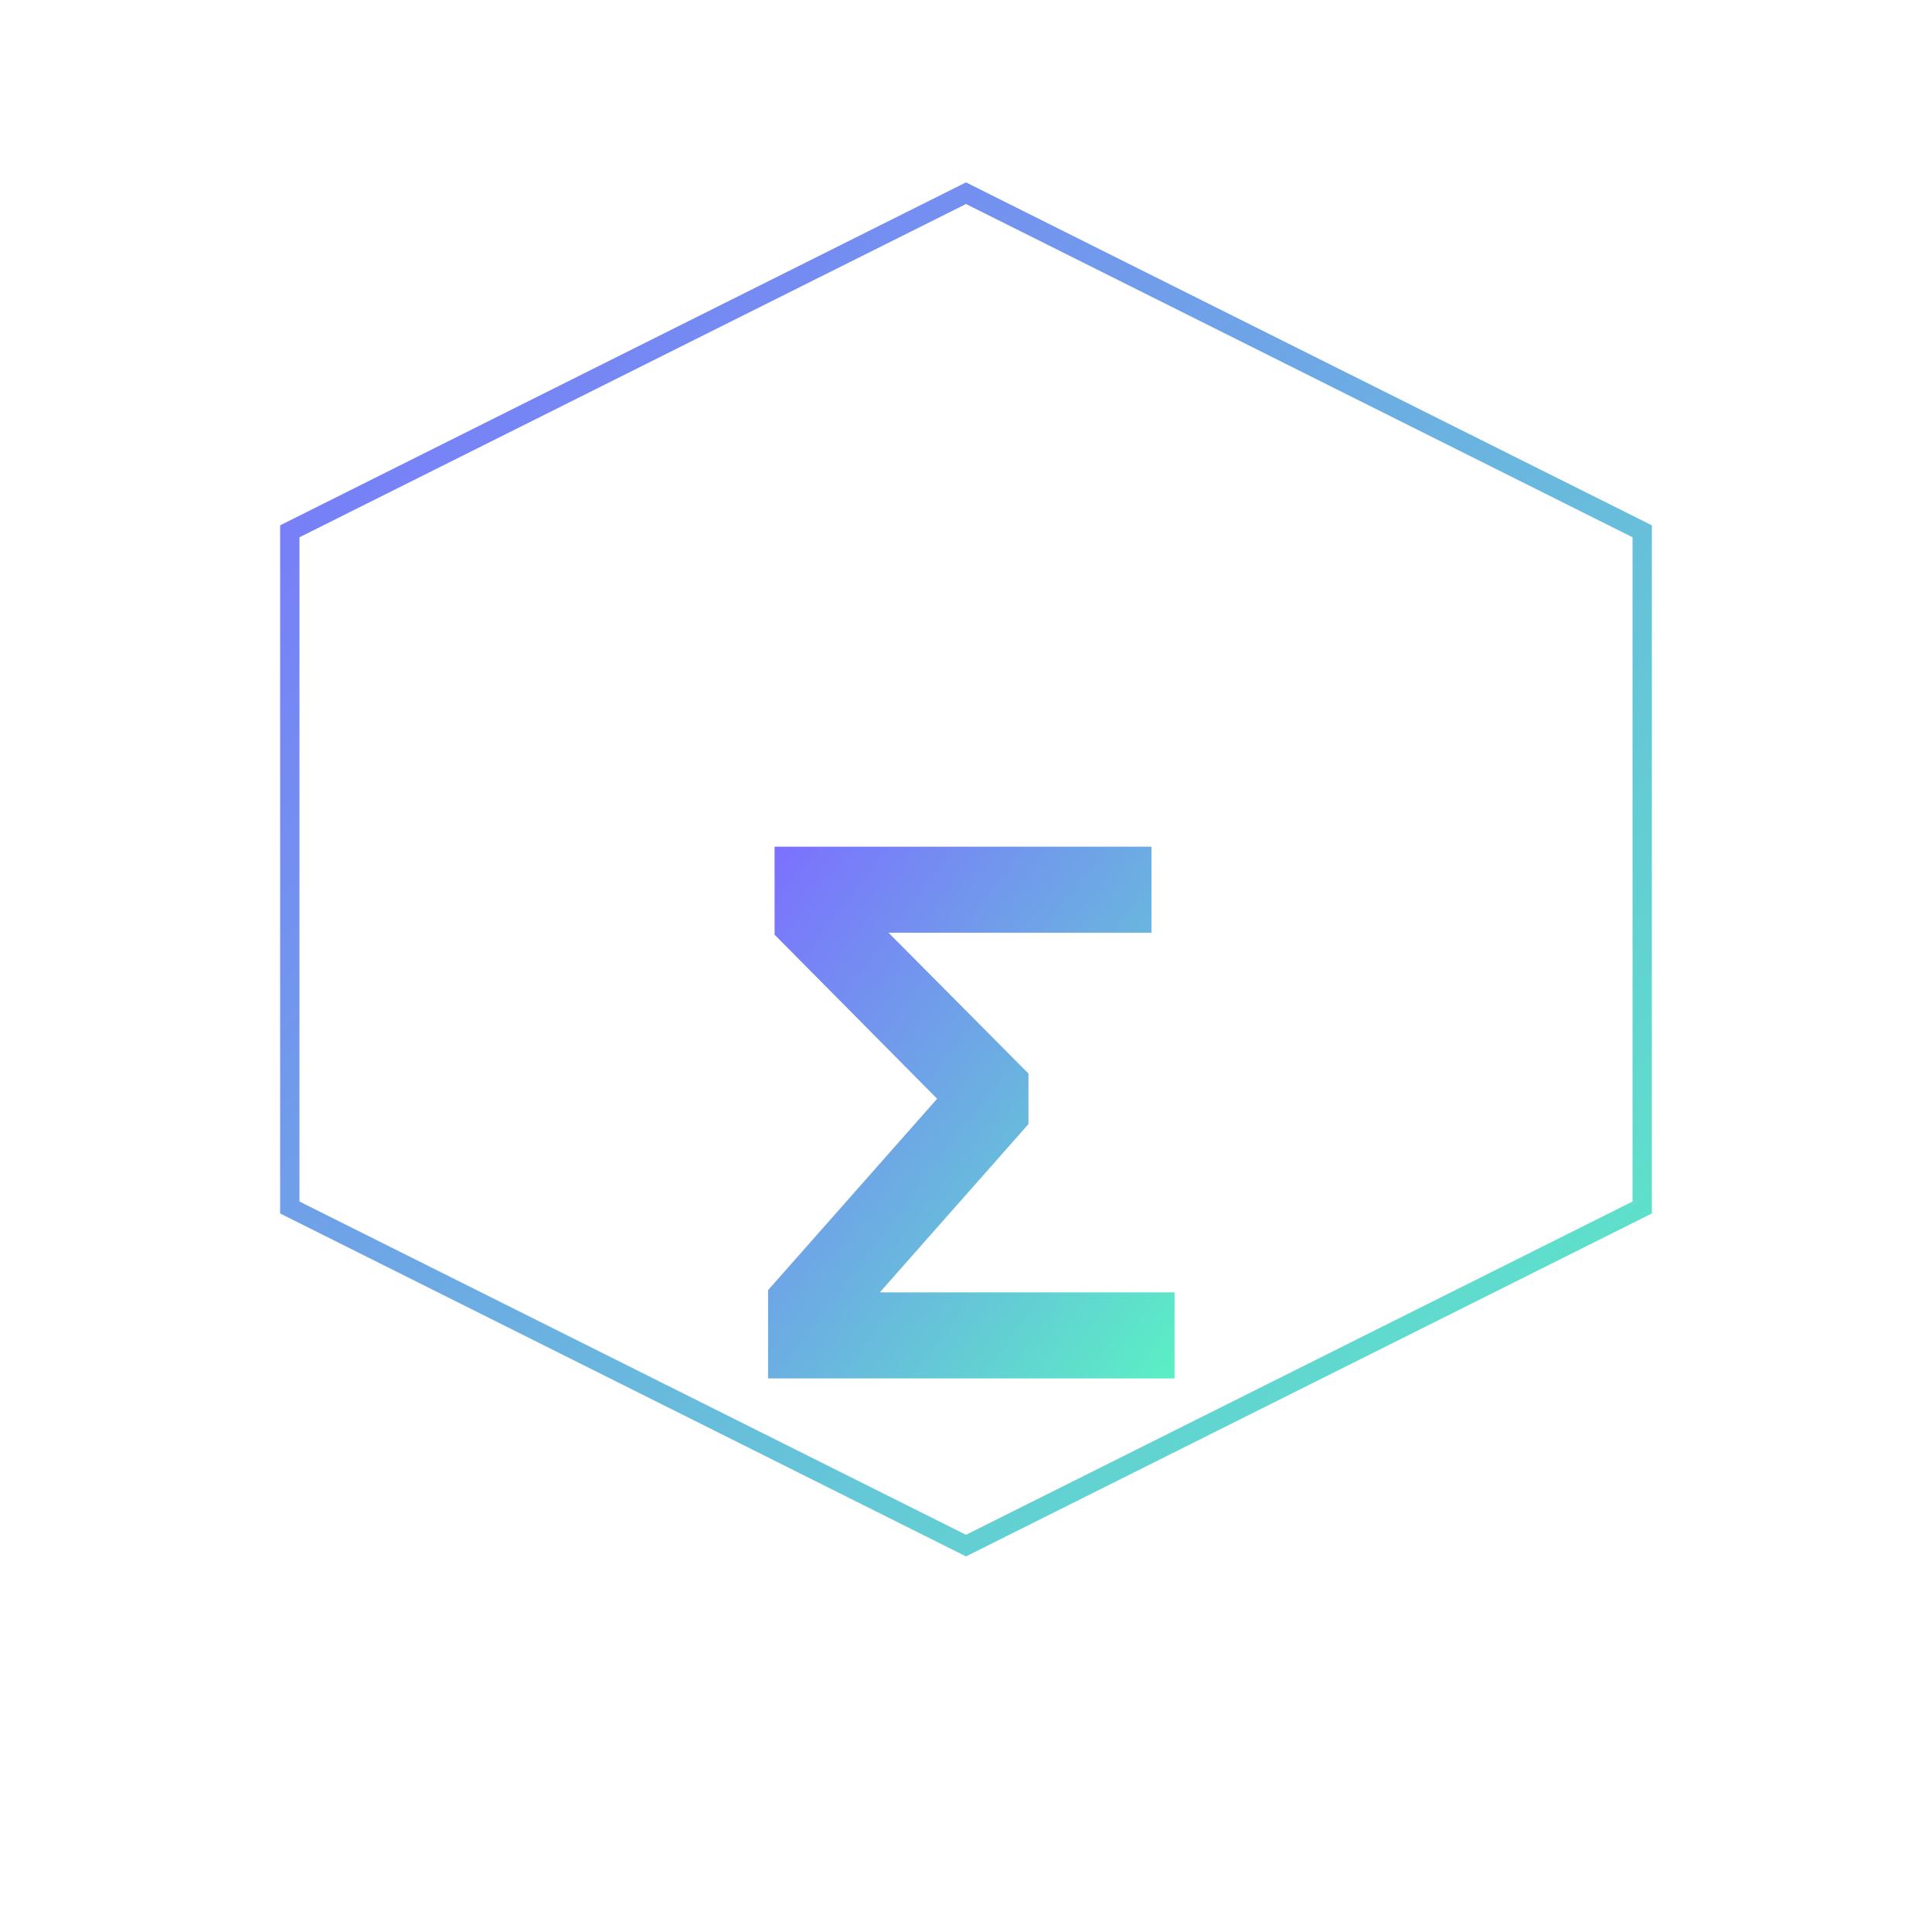
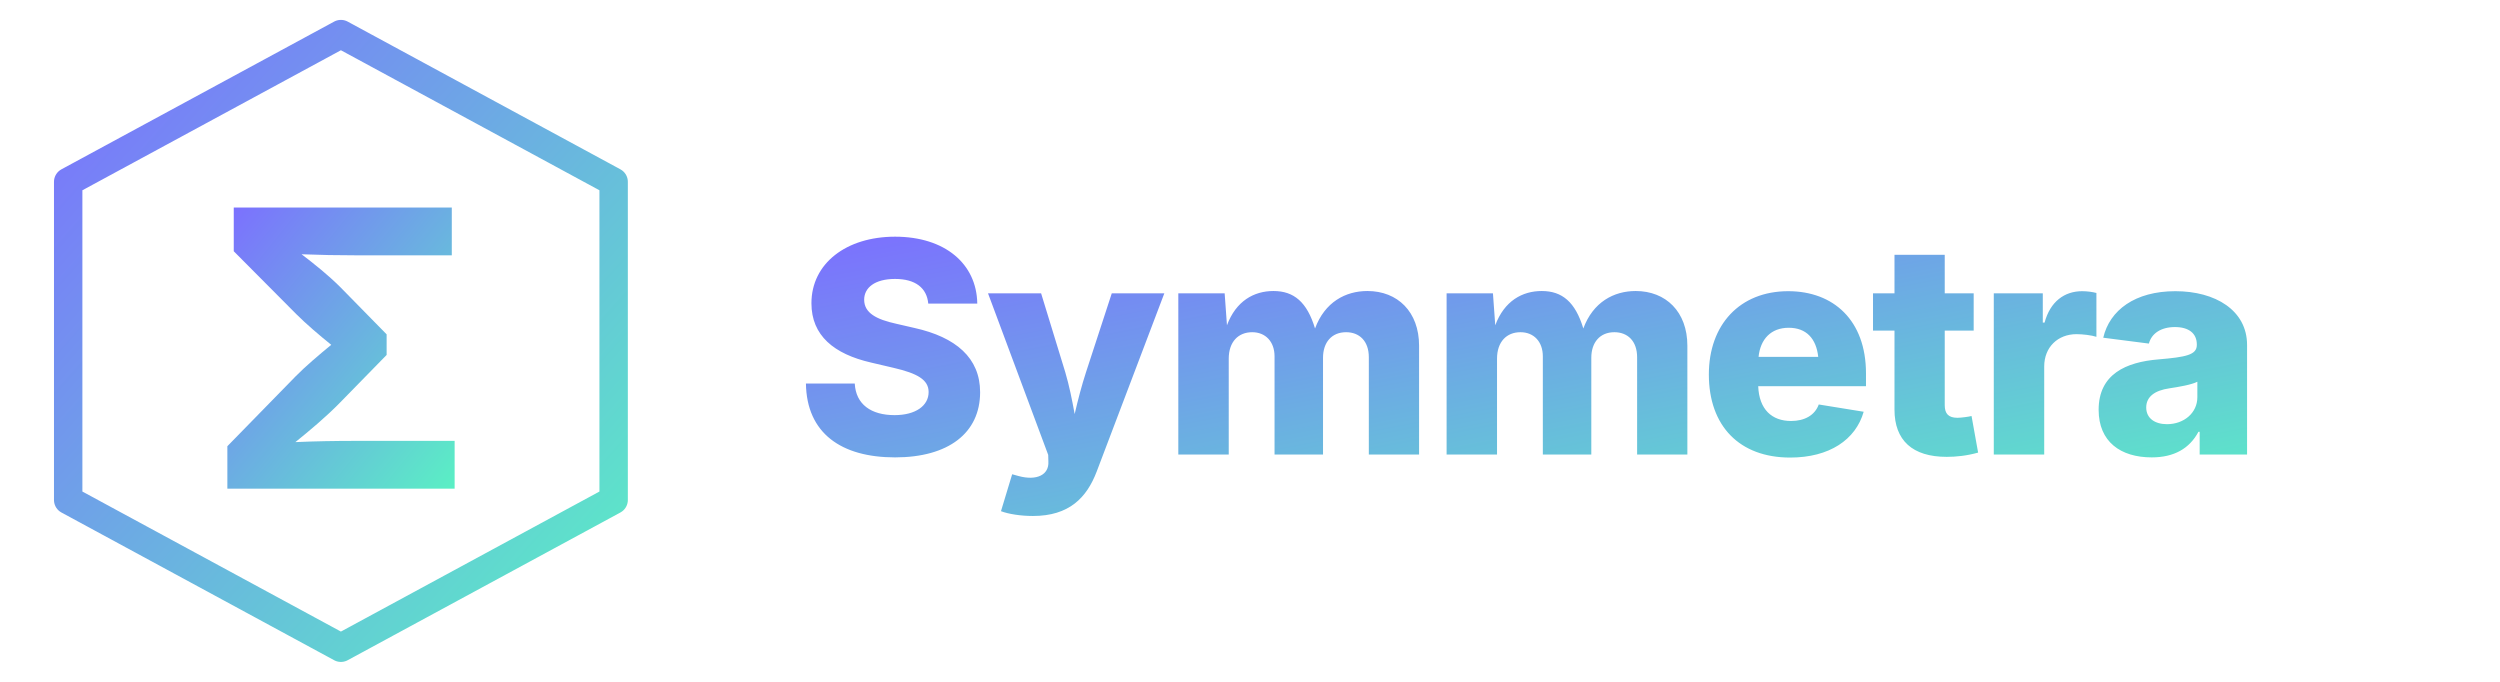
- <svg xmlns="http://www.w3.org/2000/svg" viewBox="0 0 200 200">
+ <svg xmlns="http://www.w3.org/2000/svg" viewBox="0 0 220 60">
  <defs>
-     <linearGradient id="logoGradient" x1="0%" y1="0%" x2="100%" y2="100%">
-       <stop offset="0%" style="stop-color:#7c6fff;stop-opacity:1" />
-       <stop offset="100%" style="stop-color:#5af0c4;stop-opacity:1" />
+     <linearGradient id="g" x1="0%" y1="0%" x2="100%" y2="100%">
+       <stop offset="0%" stop-color="#7c6fff" />
+       <stop offset="100%" stop-color="#5af0c4" />
    </linearGradient>
  </defs>
-   <polygon points="100,20 170,55 170,125 100,160 30,125 30,55" fill="none" stroke="url(#logoGradient)" stroke-width="2" stroke-linejoin="miter" />
-   <text x="100" y="120" font-family="Arial, sans-serif" font-size="80" font-weight="bold" fill="url(#logoGradient)" text-anchor="middle" dominant-baseline="middle">Σ</text>
+   <polygon points="30,3 54,16 54,44 30,57 6,44 6,16" fill="none" stroke="url(#g)" stroke-width="2.5" stroke-linecap="round" stroke-linejoin="round" />
+   <text x="30" y="43" text-anchor="middle" font-family="-apple-system,BlinkMacSystemFont,'Segoe UI',sans-serif" font-size="34" font-weight="700" fill="url(#g)">Σ</text>
+   <text x="70" y="40" dominant-baseline="auto" font-family="-apple-system,BlinkMacSystemFont,'Segoe UI',sans-serif" font-size="26" font-weight="800" letter-spacing="-0.5" fill="url(#g)">Symmetra</text>
</svg>
